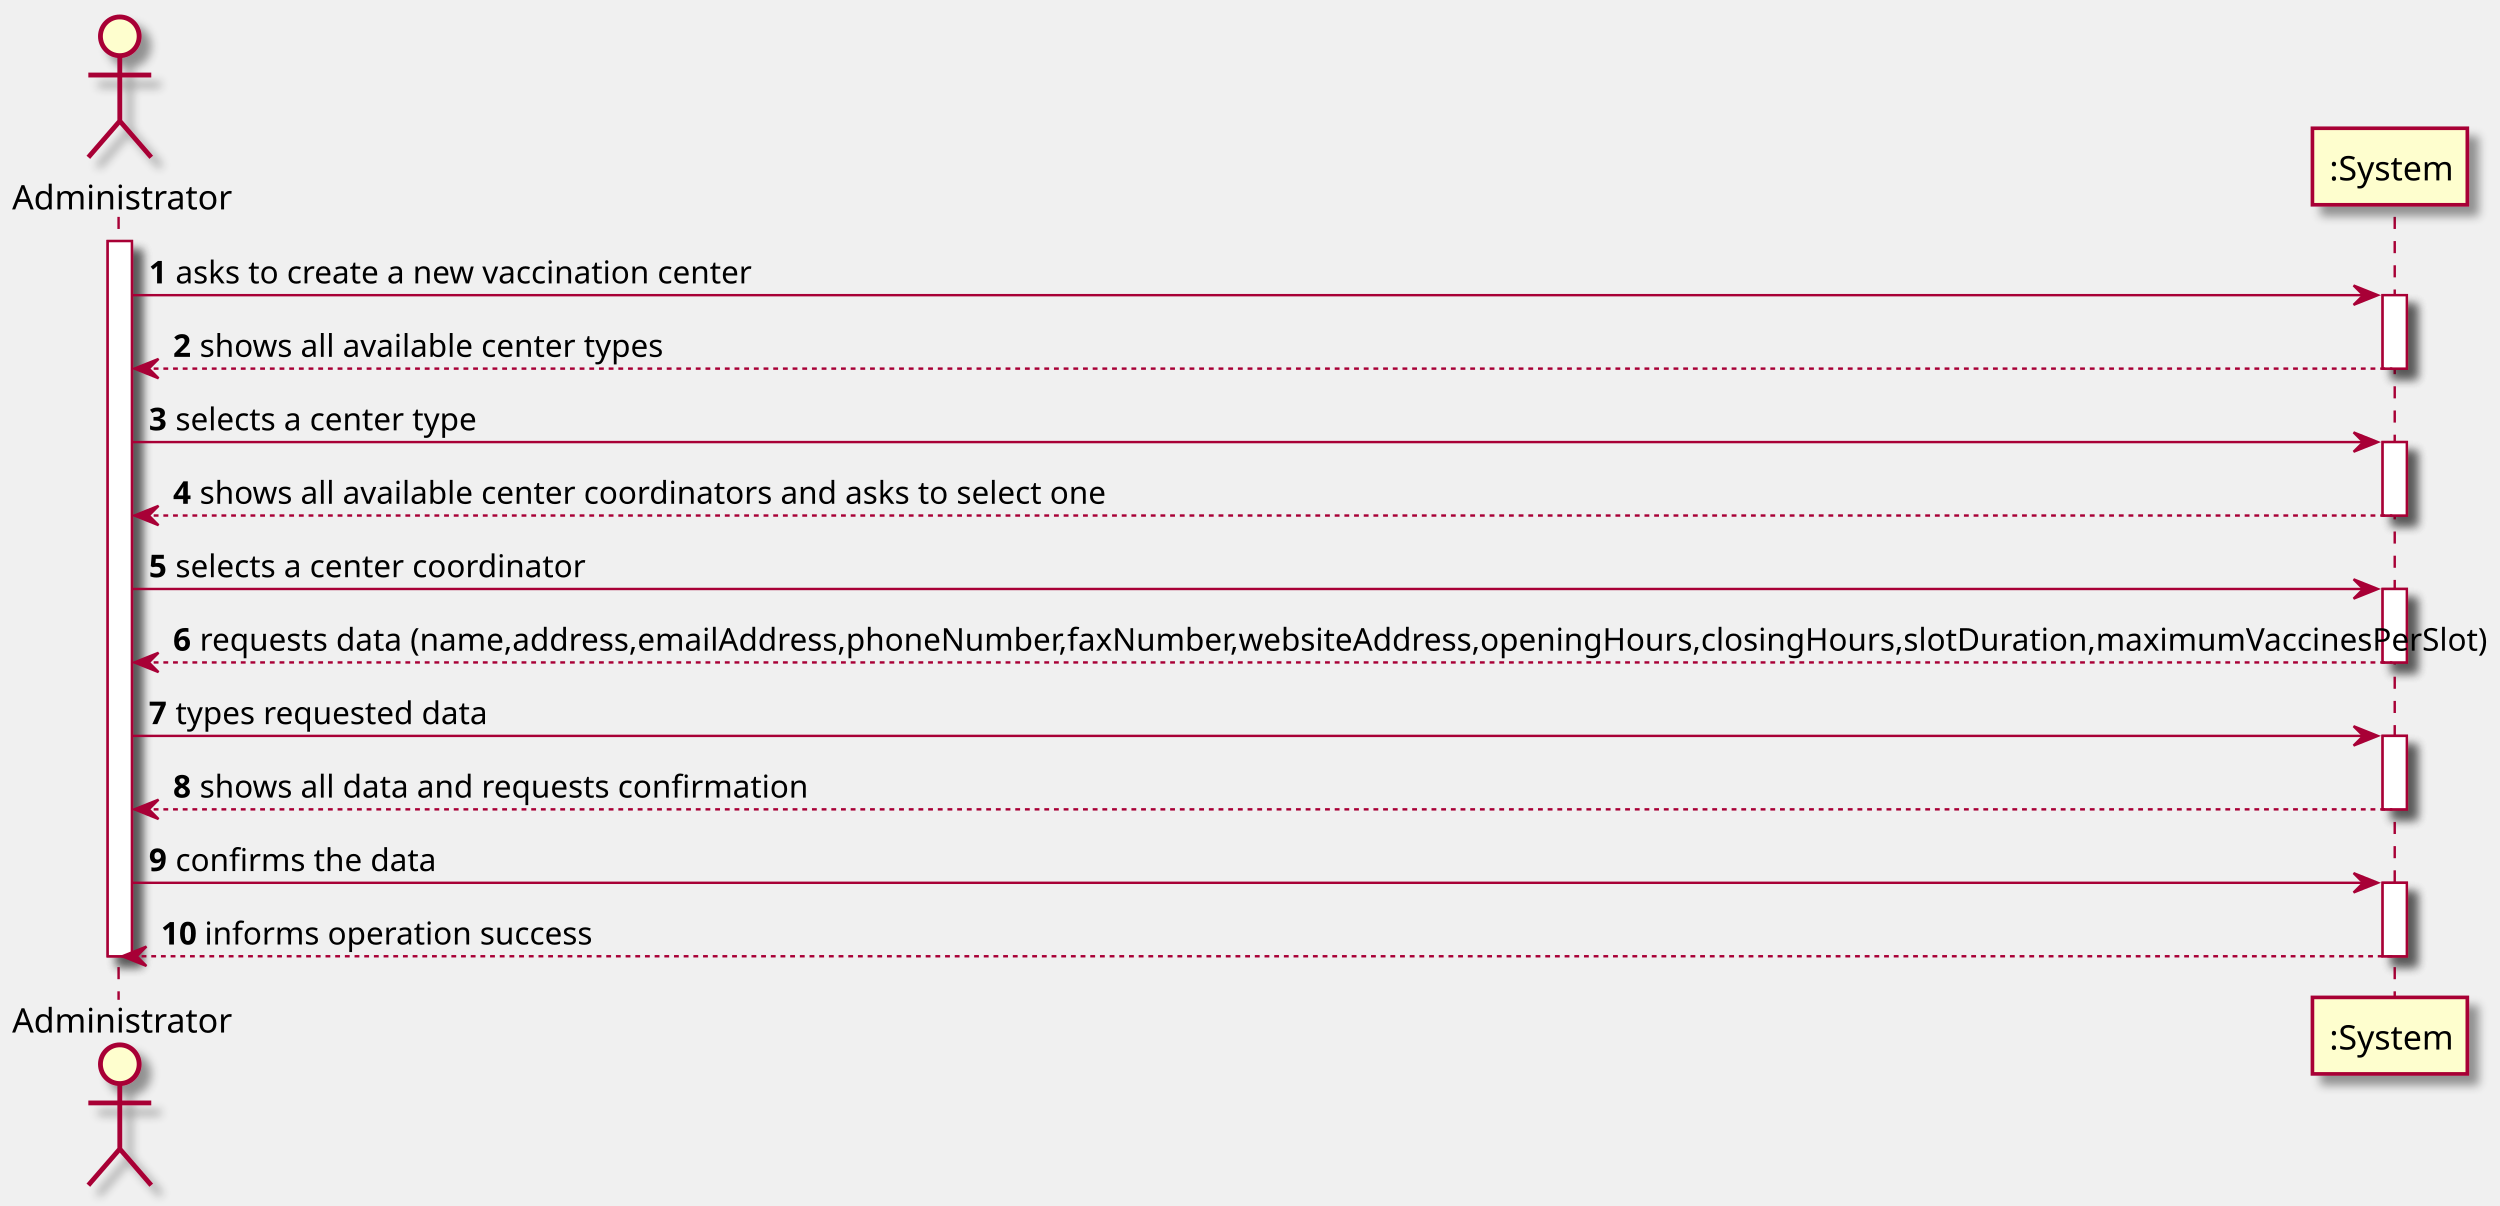
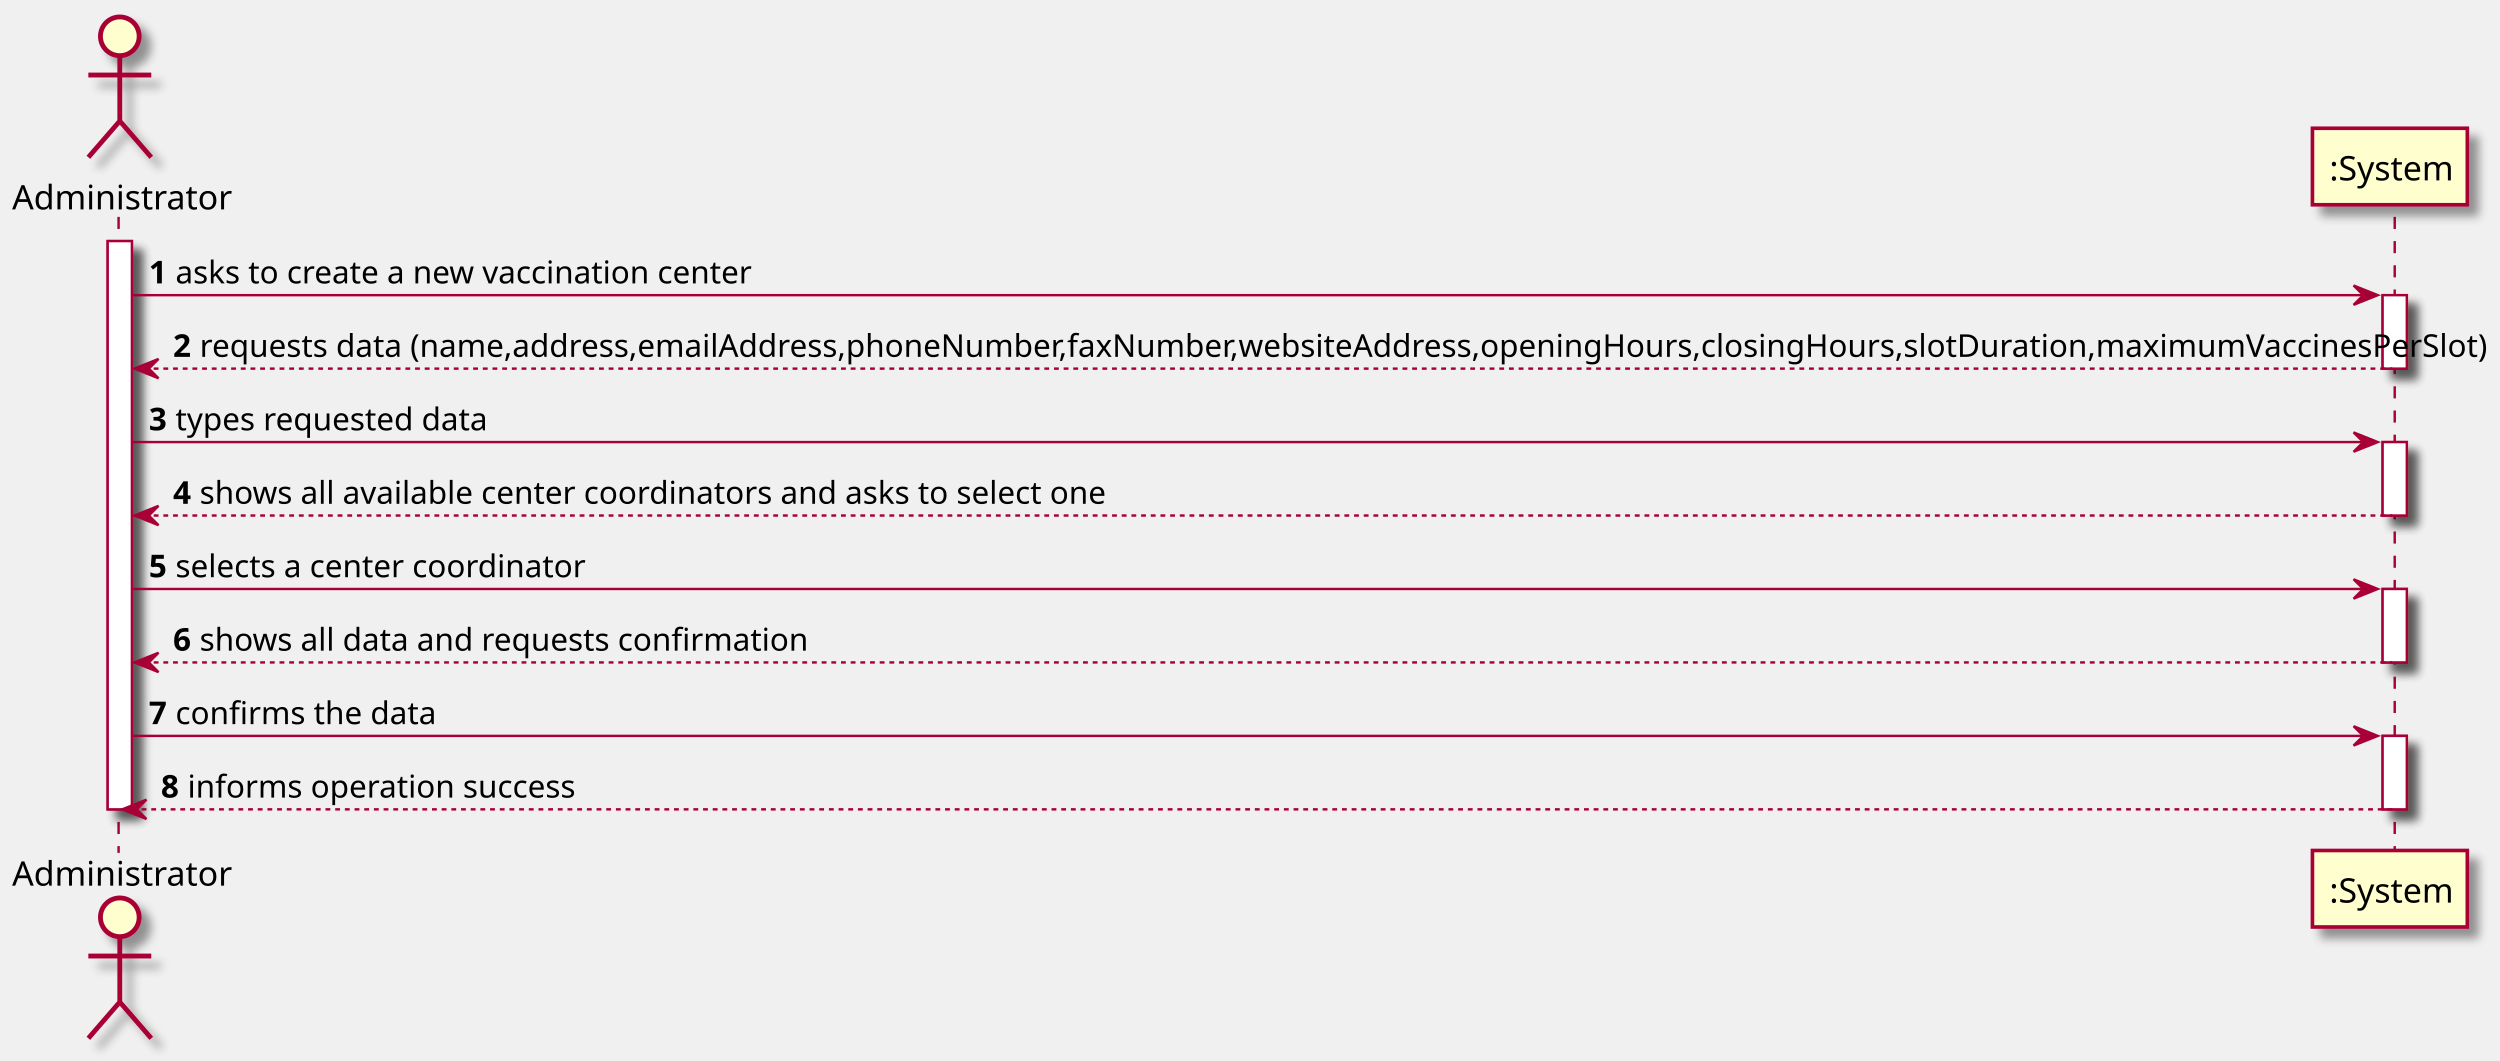
- <svg xmlns="http://www.w3.org/2000/svg" contentScriptType="application/ecmascript" contentStyleType="text/css" height="498px" preserveAspectRatio="none" style="width:1033px;height:498px;background:#FFFFFF;" version="1.1" viewBox="0 0 1033 498" width="1033px" zoomAndPan="magnify">
+ <svg xmlns="http://www.w3.org/2000/svg" contentScriptType="application/ecmascript" contentStyleType="text/css" height="438px" preserveAspectRatio="none" style="width:1033px;height:438px;background:#FFFFFF;" version="1.1" viewBox="0 0 1033 438" width="1033px" zoomAndPan="magnify">
  <defs>
-     <filter height="300%" id="f1pl9jlavmnqpw" width="300%" x="-1" y="-1">
+     <filter height="300%" id="f1kvg09yhlpoaj" width="300%" x="-1" y="-1">
      <feGaussianBlur result="blurOut" stdDeviation="2.0" />
      <feColorMatrix in="blurOut" result="blurOut2" type="matrix" values="0 0 0 0 0 0 0 0 0 0 0 0 0 0 0 0 0 0 .4 0" />
      <feOffset dx="4.0" dy="4.0" in="blurOut2" result="blurOut3" />
      <feBlend in="SourceGraphic" in2="blurOut3" mode="normal" />
    </filter>
  </defs>
  <g>
-     <rect fill="#FFFFFF" filter="url(#f1pl9jlavmnqpw)" height="295.516" style="stroke:#A80036;stroke-width:1.0;" width="10" x="44.5" y="99.609" />
-     <rect fill="#FFFFFF" filter="url(#f1pl9jlavmnqpw)" height="30.352" style="stroke:#A80036;stroke-width:1.0;" width="10" x="984.5" y="121.961" />
-     <rect fill="#FFFFFF" filter="url(#f1pl9jlavmnqpw)" height="30.352" style="stroke:#A80036;stroke-width:1.0;" width="10" x="984.5" y="182.664" />
-     <rect fill="#FFFFFF" filter="url(#f1pl9jlavmnqpw)" height="30.352" style="stroke:#A80036;stroke-width:1.0;" width="10" x="984.5" y="243.367" />
-     <rect fill="#FFFFFF" filter="url(#f1pl9jlavmnqpw)" height="30.352" style="stroke:#A80036;stroke-width:1.0;" width="10" x="984.5" y="304.07" />
-     <rect fill="#FFFFFF" filter="url(#f1pl9jlavmnqpw)" height="30.352" style="stroke:#A80036;stroke-width:1.0;" width="10" x="984.5" y="364.773" />
-     <line style="stroke:#A80036;stroke-width:1.0;stroke-dasharray:5.0,5.0;" x1="49" x2="49" y1="89.609" y2="413.125" />
-     <line style="stroke:#A80036;stroke-width:1.0;stroke-dasharray:5.0,5.0;" x1="989.5" x2="989.5" y1="89.609" y2="413.125" />
+     <rect fill="#FFFFFF" filter="url(#f1kvg09yhlpoaj)" height="234.812" style="stroke:#A80036;stroke-width:1.0;" width="10" x="44.5" y="99.609" />
+     <rect fill="#FFFFFF" filter="url(#f1kvg09yhlpoaj)" height="30.352" style="stroke:#A80036;stroke-width:1.0;" width="10" x="984.5" y="121.961" />
+     <rect fill="#FFFFFF" filter="url(#f1kvg09yhlpoaj)" height="30.352" style="stroke:#A80036;stroke-width:1.0;" width="10" x="984.5" y="182.664" />
+     <rect fill="#FFFFFF" filter="url(#f1kvg09yhlpoaj)" height="30.352" style="stroke:#A80036;stroke-width:1.0;" width="10" x="984.5" y="243.367" />
+     <rect fill="#FFFFFF" filter="url(#f1kvg09yhlpoaj)" height="30.352" style="stroke:#A80036;stroke-width:1.0;" width="10" x="984.5" y="304.07" />
+     <line style="stroke:#A80036;stroke-width:1.0;stroke-dasharray:5.0,5.0;" x1="49" x2="49" y1="89.609" y2="352.422" />
+     <line style="stroke:#A80036;stroke-width:1.0;stroke-dasharray:5.0,5.0;" x1="989.5" x2="989.5" y1="89.609" y2="352.422" />
    <text fill="#000000" font-family="sans-serif" font-size="14" lengthAdjust="spacing" textLength="83" x="5" y="86.533">Administrator</text>
-     <ellipse cx="49.5" cy="15" fill="#FEFECE" filter="url(#f1pl9jlavmnqpw)" rx="8" ry="8" style="stroke:#A80036;stroke-width:2.0;" />
-     <path d="M49.5,23 L49.5,50 M36.5,31 L62.5,31 M49.5,50 L36.5,65 M49.5,50 L62.5,65 " fill="none" filter="url(#f1pl9jlavmnqpw)" style="stroke:#A80036;stroke-width:2.0;" />
-     <text fill="#000000" font-family="sans-serif" font-size="14" lengthAdjust="spacing" textLength="83" x="5" y="426.658">Administrator</text>
-     <ellipse cx="49.5" cy="439.734" fill="#FEFECE" filter="url(#f1pl9jlavmnqpw)" rx="8" ry="8" style="stroke:#A80036;stroke-width:2.0;" />
-     <path d="M49.5,447.734 L49.5,474.734 M36.5,455.734 L62.5,455.734 M49.5,474.734 L36.5,489.734 M49.5,474.734 L62.5,489.734 " fill="none" filter="url(#f1pl9jlavmnqpw)" style="stroke:#A80036;stroke-width:2.0;" />
-     <rect fill="#FEFECE" filter="url(#f1pl9jlavmnqpw)" height="31.609" style="stroke:#A80036;stroke-width:1.5;" width="64" x="955.5" y="53" />
+     <ellipse cx="49.5" cy="15" fill="#FEFECE" filter="url(#f1kvg09yhlpoaj)" rx="8" ry="8" style="stroke:#A80036;stroke-width:2.0;" />
+     <path d="M49.5,23 L49.5,50 M36.5,31 L62.5,31 M49.5,50 L36.5,65 M49.5,50 L62.5,65 " fill="none" filter="url(#f1kvg09yhlpoaj)" style="stroke:#A80036;stroke-width:2.0;" />
+     <text fill="#000000" font-family="sans-serif" font-size="14" lengthAdjust="spacing" textLength="83" x="5" y="365.955">Administrator</text>
+     <ellipse cx="49.5" cy="379.031" fill="#FEFECE" filter="url(#f1kvg09yhlpoaj)" rx="8" ry="8" style="stroke:#A80036;stroke-width:2.0;" />
+     <path d="M49.5,387.031 L49.5,414.031 M36.5,395.031 L62.5,395.031 M49.5,414.031 L36.5,429.031 M49.5,414.031 L62.5,429.031 " fill="none" filter="url(#f1kvg09yhlpoaj)" style="stroke:#A80036;stroke-width:2.0;" />
+     <rect fill="#FEFECE" filter="url(#f1kvg09yhlpoaj)" height="31.609" style="stroke:#A80036;stroke-width:1.5;" width="64" x="955.5" y="53" />
    <text fill="#000000" font-family="sans-serif" font-size="14" lengthAdjust="spacing" textLength="50" x="962.5" y="74.533">:System</text>
-     <rect fill="#FEFECE" filter="url(#f1pl9jlavmnqpw)" height="31.609" style="stroke:#A80036;stroke-width:1.5;" width="64" x="955.5" y="412.125" />
-     <text fill="#000000" font-family="sans-serif" font-size="14" lengthAdjust="spacing" textLength="50" x="962.5" y="433.658">:System</text>
-     <rect fill="#FFFFFF" filter="url(#f1pl9jlavmnqpw)" height="295.516" style="stroke:#A80036;stroke-width:1.0;" width="10" x="44.5" y="99.609" />
-     <rect fill="#FFFFFF" filter="url(#f1pl9jlavmnqpw)" height="30.352" style="stroke:#A80036;stroke-width:1.0;" width="10" x="984.5" y="121.961" />
-     <rect fill="#FFFFFF" filter="url(#f1pl9jlavmnqpw)" height="30.352" style="stroke:#A80036;stroke-width:1.0;" width="10" x="984.5" y="182.664" />
-     <rect fill="#FFFFFF" filter="url(#f1pl9jlavmnqpw)" height="30.352" style="stroke:#A80036;stroke-width:1.0;" width="10" x="984.5" y="243.367" />
-     <rect fill="#FFFFFF" filter="url(#f1pl9jlavmnqpw)" height="30.352" style="stroke:#A80036;stroke-width:1.0;" width="10" x="984.5" y="304.07" />
-     <rect fill="#FFFFFF" filter="url(#f1pl9jlavmnqpw)" height="30.352" style="stroke:#A80036;stroke-width:1.0;" width="10" x="984.5" y="364.773" />
+     <rect fill="#FEFECE" filter="url(#f1kvg09yhlpoaj)" height="31.609" style="stroke:#A80036;stroke-width:1.5;" width="64" x="955.5" y="351.422" />
+     <text fill="#000000" font-family="sans-serif" font-size="14" lengthAdjust="spacing" textLength="50" x="962.5" y="372.955">:System</text>
+     <rect fill="#FFFFFF" filter="url(#f1kvg09yhlpoaj)" height="234.812" style="stroke:#A80036;stroke-width:1.0;" width="10" x="44.5" y="99.609" />
+     <rect fill="#FFFFFF" filter="url(#f1kvg09yhlpoaj)" height="30.352" style="stroke:#A80036;stroke-width:1.0;" width="10" x="984.5" y="121.961" />
+     <rect fill="#FFFFFF" filter="url(#f1kvg09yhlpoaj)" height="30.352" style="stroke:#A80036;stroke-width:1.0;" width="10" x="984.5" y="182.664" />
+     <rect fill="#FFFFFF" filter="url(#f1kvg09yhlpoaj)" height="30.352" style="stroke:#A80036;stroke-width:1.0;" width="10" x="984.5" y="243.367" />
+     <rect fill="#FFFFFF" filter="url(#f1kvg09yhlpoaj)" height="30.352" style="stroke:#A80036;stroke-width:1.0;" width="10" x="984.5" y="304.07" />
    <polygon fill="#A80036" points="972.5,117.961,982.5,121.961,972.5,125.961,976.5,121.961" style="stroke:#A80036;stroke-width:1.0;" />
    <line style="stroke:#A80036;stroke-width:1.0;" x1="54.5" x2="978.5" y1="121.961" y2="121.961" />
    <text fill="#000000" font-family="sans-serif" font-size="13" font-weight="bold" lengthAdjust="spacing" textLength="7" x="61.5" y="117.105">1</text>
    <text fill="#000000" font-family="sans-serif" font-size="13" lengthAdjust="spacing" textLength="229" x="72.5" y="117.105">asks to create a new vaccination center</text>
    <polygon fill="#A80036" points="65.5,148.312,55.5,152.312,65.5,156.312,61.5,152.312" style="stroke:#A80036;stroke-width:1.0;" />
    <line style="stroke:#A80036;stroke-width:1.0;stroke-dasharray:2.0,2.0;" x1="59.5" x2="988.5" y1="152.312" y2="152.312" />
    <text fill="#000000" font-family="sans-serif" font-size="13" font-weight="bold" lengthAdjust="spacing" textLength="7" x="71.5" y="147.456">2</text>
-     <text fill="#000000" font-family="sans-serif" font-size="13" lengthAdjust="spacing" textLength="183" x="82.5" y="147.456">shows all available center types</text>
+     <text fill="#000000" font-family="sans-serif" font-size="13" lengthAdjust="spacing" textLength="895" x="82.5" y="147.456">requests data (name,address,emailAddress,phoneNumber,faxNumber,websiteAddress,openingHours,closingHours,slotDuration,maximumVaccinesPerSlot)</text>
    <polygon fill="#A80036" points="972.5,178.664,982.5,182.664,972.5,186.664,976.5,182.664" style="stroke:#A80036;stroke-width:1.0;" />
    <line style="stroke:#A80036;stroke-width:1.0;" x1="54.5" x2="978.5" y1="182.664" y2="182.664" />
    <text fill="#000000" font-family="sans-serif" font-size="13" font-weight="bold" lengthAdjust="spacing" textLength="7" x="61.5" y="177.808">3</text>
-     <text fill="#000000" font-family="sans-serif" font-size="13" lengthAdjust="spacing" textLength="122" x="72.5" y="177.808">selects a center type</text>
+     <text fill="#000000" font-family="sans-serif" font-size="13" lengthAdjust="spacing" textLength="122" x="72.5" y="177.808">types requested data</text>
    <polygon fill="#A80036" points="65.5,209.016,55.5,213.016,65.5,217.016,61.5,213.016" style="stroke:#A80036;stroke-width:1.0;" />
    <line style="stroke:#A80036;stroke-width:1.0;stroke-dasharray:2.0,2.0;" x1="59.5" x2="988.5" y1="213.016" y2="213.016" />
    <text fill="#000000" font-family="sans-serif" font-size="13" font-weight="bold" lengthAdjust="spacing" textLength="7" x="71.5" y="208.159">4</text>
    <text fill="#000000" font-family="sans-serif" font-size="13" lengthAdjust="spacing" textLength="358" x="82.5" y="208.159">shows all available center coordinators and asks to select one</text>
    <polygon fill="#A80036" points="972.5,239.367,982.5,243.367,972.5,247.367,976.5,243.367" style="stroke:#A80036;stroke-width:1.0;" />
    <line style="stroke:#A80036;stroke-width:1.0;" x1="54.5" x2="978.5" y1="243.367" y2="243.367" />
    <text fill="#000000" font-family="sans-serif" font-size="13" font-weight="bold" lengthAdjust="spacing" textLength="7" x="61.5" y="238.511">5</text>
    <text fill="#000000" font-family="sans-serif" font-size="13" lengthAdjust="spacing" textLength="161" x="72.5" y="238.511">selects a center coordinator</text>
    <polygon fill="#A80036" points="65.5,269.719,55.5,273.719,65.5,277.719,61.5,273.719" style="stroke:#A80036;stroke-width:1.0;" />
    <line style="stroke:#A80036;stroke-width:1.0;stroke-dasharray:2.0,2.0;" x1="59.5" x2="988.5" y1="273.719" y2="273.719" />
    <text fill="#000000" font-family="sans-serif" font-size="13" font-weight="bold" lengthAdjust="spacing" textLength="7" x="71.5" y="268.862">6</text>
-     <text fill="#000000" font-family="sans-serif" font-size="13" lengthAdjust="spacing" textLength="895" x="82.5" y="268.862">requests data (name,address,emailAddress,phoneNumber,faxNumber,websiteAddress,openingHours,closingHours,slotDuration,maximumVaccinesPerSlot)</text>
+     <text fill="#000000" font-family="sans-serif" font-size="13" lengthAdjust="spacing" textLength="236" x="82.5" y="268.862">shows all data and requests confirmation</text>
    <polygon fill="#A80036" points="972.5,300.07,982.5,304.07,972.5,308.07,976.5,304.07" style="stroke:#A80036;stroke-width:1.0;" />
    <line style="stroke:#A80036;stroke-width:1.0;" x1="54.5" x2="978.5" y1="304.07" y2="304.07" />
    <text fill="#000000" font-family="sans-serif" font-size="13" font-weight="bold" lengthAdjust="spacing" textLength="7" x="61.5" y="299.214">7</text>
-     <text fill="#000000" font-family="sans-serif" font-size="13" lengthAdjust="spacing" textLength="122" x="72.5" y="299.214">types requested data</text>
-     <polygon fill="#A80036" points="65.5,330.422,55.5,334.422,65.5,338.422,61.5,334.422" style="stroke:#A80036;stroke-width:1.0;" />
-     <line style="stroke:#A80036;stroke-width:1.0;stroke-dasharray:2.0,2.0;" x1="59.5" x2="988.5" y1="334.422" y2="334.422" />
-     <text fill="#000000" font-family="sans-serif" font-size="13" font-weight="bold" lengthAdjust="spacing" textLength="7" x="71.5" y="329.565">8</text>
-     <text fill="#000000" font-family="sans-serif" font-size="13" lengthAdjust="spacing" textLength="236" x="82.5" y="329.565">shows all data and requests confirmation</text>
-     <polygon fill="#A80036" points="972.5,360.773,982.5,364.773,972.5,368.773,976.5,364.773" style="stroke:#A80036;stroke-width:1.0;" />
-     <line style="stroke:#A80036;stroke-width:1.0;" x1="54.5" x2="978.5" y1="364.773" y2="364.773" />
-     <text fill="#000000" font-family="sans-serif" font-size="13" font-weight="bold" lengthAdjust="spacing" textLength="7" x="61.5" y="359.917">9</text>
-     <text fill="#000000" font-family="sans-serif" font-size="13" lengthAdjust="spacing" textLength="100" x="72.5" y="359.917">confirms the data</text>
-     <polygon fill="#A80036" points="60.5,391.125,50.5,395.125,60.5,399.125,56.5,395.125" style="stroke:#A80036;stroke-width:1.0;" />
-     <line style="stroke:#A80036;stroke-width:1.0;stroke-dasharray:2.0,2.0;" x1="54.5" x2="988.5" y1="395.125" y2="395.125" />
-     <text fill="#000000" font-family="sans-serif" font-size="13" font-weight="bold" lengthAdjust="spacing" textLength="14" x="66.5" y="390.269">10</text>
-     <text fill="#000000" font-family="sans-serif" font-size="13" lengthAdjust="spacing" textLength="152" x="84.5" y="390.269">informs operation success</text>
+     <text fill="#000000" font-family="sans-serif" font-size="13" lengthAdjust="spacing" textLength="100" x="72.5" y="299.214">confirms the data</text>
+     <polygon fill="#A80036" points="60.5,330.422,50.5,334.422,60.5,338.422,56.5,334.422" style="stroke:#A80036;stroke-width:1.0;" />
+     <line style="stroke:#A80036;stroke-width:1.0;stroke-dasharray:2.0,2.0;" x1="54.5" x2="988.5" y1="334.422" y2="334.422" />
+     <text fill="#000000" font-family="sans-serif" font-size="13" font-weight="bold" lengthAdjust="spacing" textLength="7" x="66.5" y="329.565">8</text>
+     <text fill="#000000" font-family="sans-serif" font-size="13" lengthAdjust="spacing" textLength="152" x="77.5" y="329.565">informs operation success</text>
  </g>
</svg>
